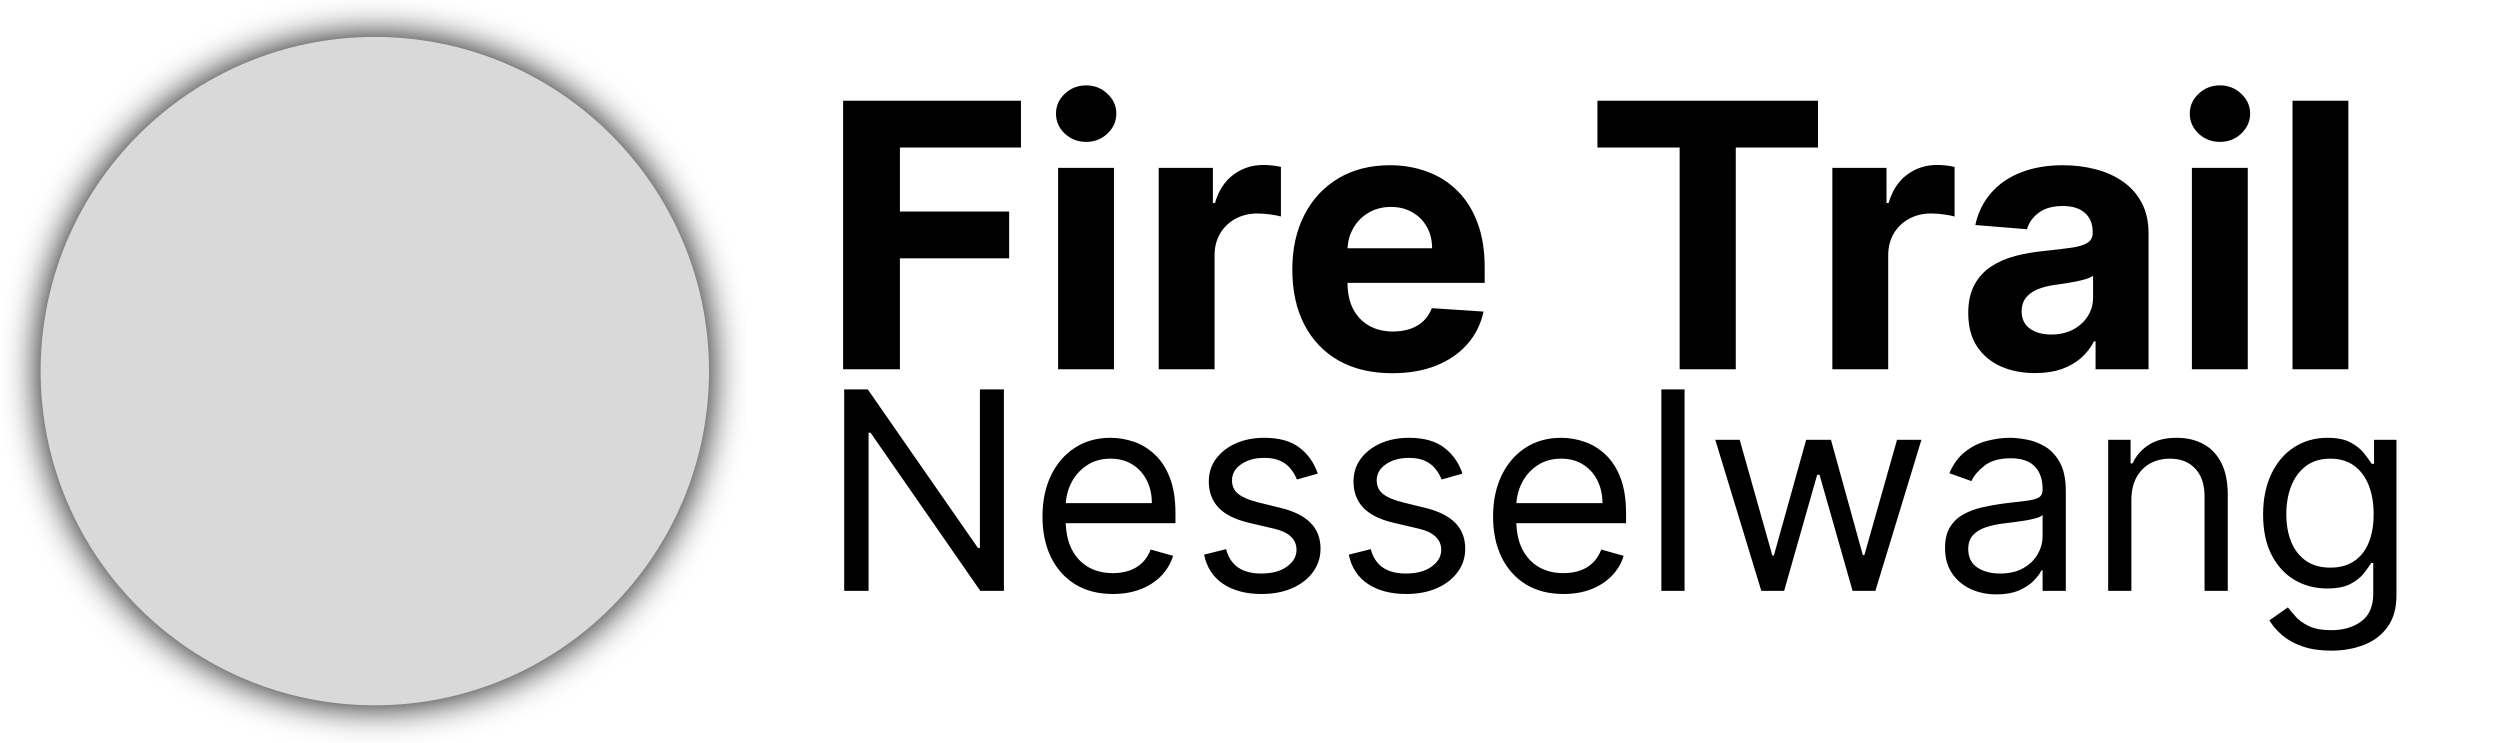
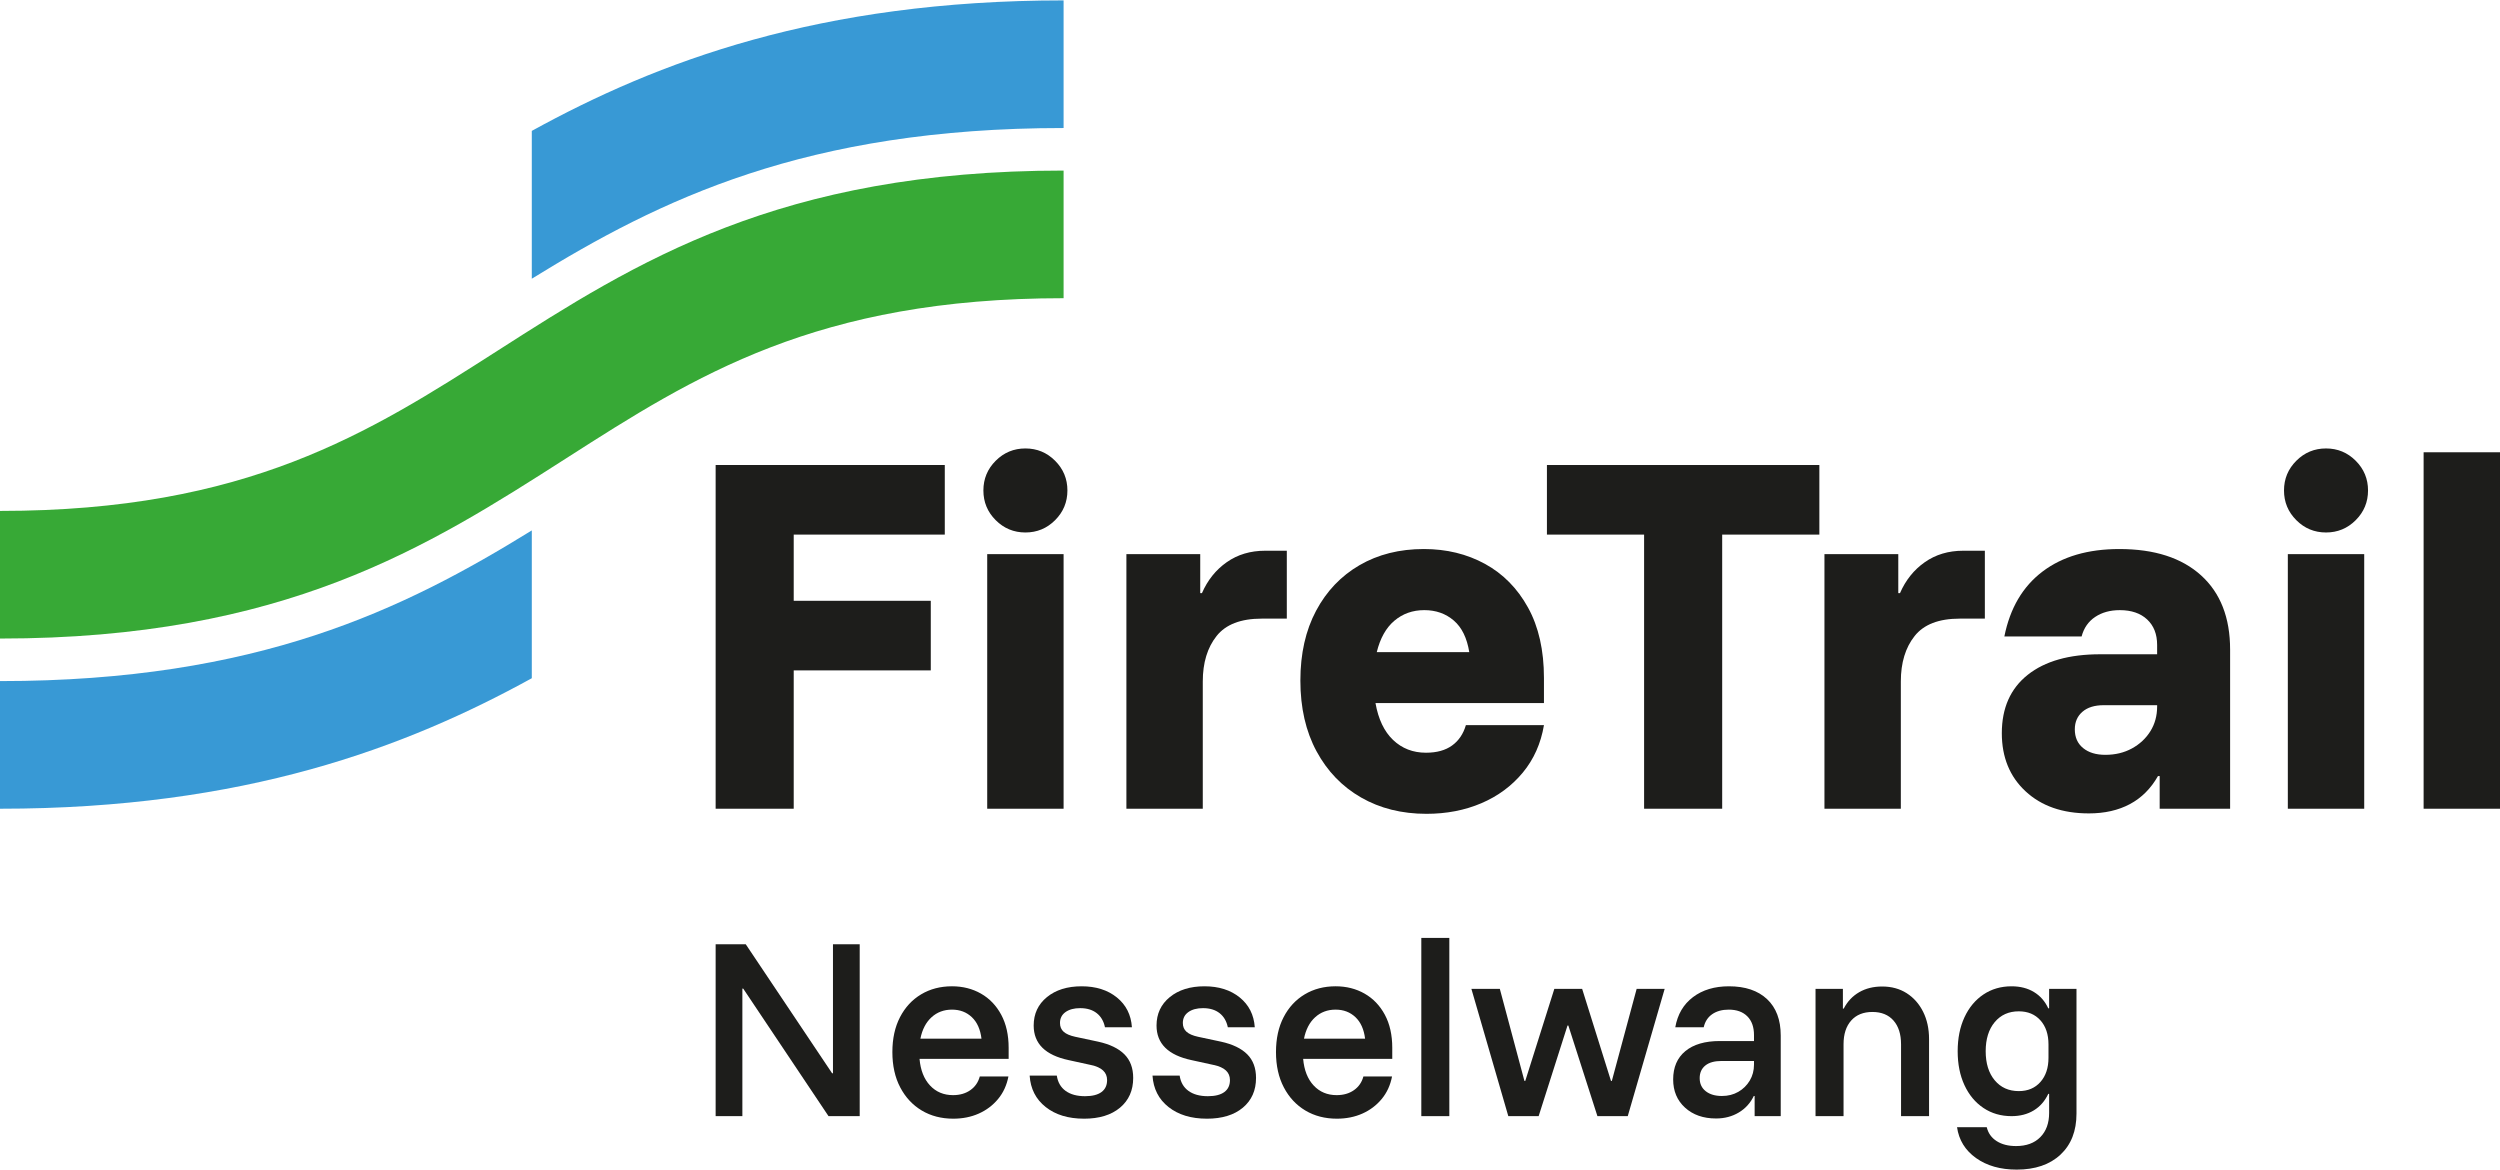
- <svg xmlns="http://www.w3.org/2000/svg" width="677" height="201" viewBox="0 0 677 201" fill="none">
-   <g filter="url(#filter0_f_11_57)">
-     <circle cx="101.5" cy="100.5" r="90.5" fill="black" />
-   </g>
-   <circle cx="101.5" cy="100.5" r="90.5" fill="#D9D9D9" />
-   <path d="M228.321 100V27.273H276.474V39.95H243.697V57.28H273.278V69.957H243.697V100H228.321ZM286.533 100V45.455H301.661V100H286.533ZM294.132 38.423C291.883 38.423 289.954 37.678 288.344 36.186C286.758 34.671 285.965 32.86 285.965 30.753C285.965 28.669 286.758 26.882 288.344 25.391C289.954 23.875 291.883 23.118 294.132 23.118C296.382 23.118 298.299 23.875 299.885 25.391C301.495 26.882 302.3 28.669 302.3 30.753C302.3 32.86 301.495 34.671 299.885 36.186C298.299 37.678 296.382 38.423 294.132 38.423ZM313.779 100V45.455H328.445V54.972H329.013C330.008 51.586 331.677 49.029 334.021 47.301C336.364 45.549 339.063 44.673 342.117 44.673C342.875 44.673 343.692 44.721 344.567 44.815C345.443 44.91 346.213 45.04 346.876 45.206V58.629C346.165 58.416 345.183 58.227 343.928 58.061C342.674 57.895 341.525 57.812 340.484 57.812C338.258 57.812 336.27 58.298 334.518 59.269C332.79 60.215 331.416 61.541 330.398 63.246C329.404 64.95 328.907 66.915 328.907 69.141V100H313.779ZM377.016 101.065C371.405 101.065 366.576 99.929 362.527 97.656C358.503 95.36 355.401 92.117 353.223 87.926C351.045 83.712 349.956 78.729 349.956 72.976C349.956 67.365 351.045 62.441 353.223 58.203C355.401 53.965 358.467 50.663 362.421 48.295C366.398 45.928 371.062 44.744 376.412 44.744C380.011 44.744 383.361 45.324 386.462 46.484C389.587 47.621 392.31 49.337 394.63 51.633C396.973 53.93 398.796 56.818 400.098 60.298C401.4 63.755 402.051 67.803 402.051 72.443V76.598H355.993V67.223H387.811C387.811 65.045 387.338 63.115 386.391 61.435C385.444 59.754 384.13 58.44 382.449 57.493C380.792 56.522 378.863 56.037 376.661 56.037C374.364 56.037 372.328 56.57 370.553 57.635C368.801 58.677 367.428 60.085 366.434 61.861C365.439 63.613 364.93 65.566 364.907 67.72V76.633C364.907 79.332 365.404 81.664 366.398 83.629C367.416 85.594 368.848 87.109 370.695 88.175C372.542 89.24 374.731 89.773 377.265 89.773C378.945 89.773 380.484 89.536 381.881 89.062C383.278 88.589 384.473 87.879 385.468 86.932C386.462 85.985 387.22 84.825 387.74 83.452L401.732 84.375C401.022 87.737 399.566 90.672 397.364 93.182C395.186 95.668 392.369 97.609 388.912 99.006C385.48 100.379 381.514 101.065 377.016 101.065ZM432.582 39.95V27.273H492.312V39.95H470.047V100H454.848V39.95H432.582ZM496.201 100V45.455H510.867V54.972H511.435C512.43 51.586 514.099 49.029 516.442 47.301C518.786 45.549 521.485 44.673 524.539 44.673C525.297 44.673 526.113 44.721 526.989 44.815C527.865 44.91 528.635 45.04 529.298 45.206V58.629C528.587 58.416 527.605 58.227 526.35 58.061C525.095 57.895 523.947 57.812 522.906 57.812C520.68 57.812 518.692 58.298 516.94 59.269C515.211 60.215 513.838 61.541 512.82 63.246C511.826 64.95 511.329 66.915 511.329 69.141V100H496.201ZM551.11 101.03C547.63 101.03 544.529 100.426 541.806 99.219C539.084 97.988 536.93 96.177 535.343 93.785C533.781 91.371 533 88.364 533 84.766C533 81.735 533.556 79.19 534.669 77.131C535.781 75.071 537.297 73.414 539.214 72.159C541.132 70.904 543.31 69.957 545.748 69.318C548.21 68.679 550.791 68.229 553.49 67.969C556.662 67.637 559.219 67.329 561.16 67.046C563.101 66.738 564.51 66.288 565.386 65.696C566.262 65.104 566.7 64.228 566.7 63.068V62.855C566.7 60.606 565.99 58.866 564.569 57.635C563.172 56.404 561.184 55.788 558.603 55.788C555.881 55.788 553.715 56.392 552.105 57.599C550.495 58.783 549.43 60.275 548.909 62.074L534.917 60.938C535.627 57.623 537.024 54.758 539.108 52.344C541.191 49.905 543.878 48.035 547.169 46.733C550.483 45.407 554.318 44.744 558.674 44.744C561.705 44.744 564.605 45.099 567.375 45.81C570.168 46.52 572.642 47.621 574.797 49.112C576.975 50.604 578.691 52.521 579.946 54.865C581.2 57.185 581.828 59.967 581.828 63.21V100H567.481V92.436H567.055C566.179 94.141 565.007 95.644 563.539 96.946C562.072 98.224 560.308 99.231 558.248 99.965C556.189 100.675 553.809 101.03 551.11 101.03ZM555.443 90.59C557.668 90.59 559.633 90.151 561.338 89.276C563.042 88.376 564.38 87.169 565.35 85.653C566.321 84.138 566.806 82.422 566.806 80.504V74.716C566.333 75.024 565.682 75.308 564.853 75.568C564.048 75.805 563.137 76.03 562.119 76.243C561.101 76.432 560.083 76.61 559.065 76.776C558.047 76.918 557.124 77.048 556.295 77.166C554.52 77.427 552.969 77.841 551.643 78.409C550.317 78.977 549.288 79.747 548.554 80.717C547.82 81.664 547.453 82.848 547.453 84.269C547.453 86.328 548.199 87.903 549.69 88.992C551.205 90.057 553.123 90.59 555.443 90.59ZM593.564 100V45.455H608.692V100H593.564ZM601.164 38.423C598.915 38.423 596.985 37.678 595.375 36.186C593.789 34.671 592.996 32.86 592.996 30.753C592.996 28.669 593.789 26.882 595.375 25.391C596.985 23.875 598.915 23.118 601.164 23.118C603.413 23.118 605.33 23.875 606.917 25.391C608.526 26.882 609.331 28.669 609.331 30.753C609.331 32.86 608.526 34.671 606.917 36.186C605.33 37.678 603.413 38.423 601.164 38.423ZM635.938 27.273V100H620.81V27.273H635.938ZM271.858 105.455V160H265.466L235.743 117.173H235.21V160H228.605V105.455H234.997L264.827 148.388H265.359V105.455H271.858ZM301.375 160.852C297.433 160.852 294.033 159.982 291.174 158.242C288.333 156.484 286.14 154.034 284.595 150.891C283.068 147.731 282.305 144.055 282.305 139.865C282.305 135.675 283.068 131.982 284.595 128.786C286.14 125.572 288.289 123.068 291.041 121.275C293.811 119.464 297.042 118.558 300.735 118.558C302.866 118.558 304.97 118.913 307.047 119.624C309.125 120.334 311.016 121.488 312.72 123.086C314.425 124.666 315.783 126.761 316.795 129.371C317.807 131.982 318.313 135.195 318.313 139.013V141.676H286.779V136.243H311.921C311.921 133.935 311.46 131.875 310.536 130.064C309.631 128.253 308.335 126.824 306.648 125.776C304.979 124.728 303.008 124.205 300.735 124.205C298.232 124.205 296.066 124.826 294.237 126.069C292.426 127.294 291.032 128.892 290.055 130.863C289.079 132.834 288.59 134.947 288.59 137.202V140.824C288.59 143.913 289.123 146.532 290.188 148.681C291.272 150.811 292.772 152.436 294.69 153.555C296.607 154.656 298.835 155.206 301.375 155.206C303.026 155.206 304.517 154.975 305.849 154.513C307.198 154.034 308.361 153.324 309.338 152.383C310.315 151.424 311.069 150.234 311.602 148.814L317.674 150.518C317.035 152.578 315.961 154.389 314.452 155.952C312.942 157.496 311.078 158.704 308.859 159.574C306.639 160.426 304.144 160.852 301.375 160.852ZM356.852 128.253L351.206 129.851C350.851 128.91 350.327 127.995 349.635 127.108C348.96 126.202 348.036 125.456 346.865 124.87C345.693 124.284 344.192 123.991 342.364 123.991C339.86 123.991 337.774 124.569 336.105 125.723C334.453 126.859 333.628 128.306 333.628 130.064C333.628 131.626 334.196 132.86 335.332 133.766C336.469 134.672 338.244 135.426 340.659 136.03L346.731 137.521C350.389 138.409 353.115 139.767 354.908 141.596C356.701 143.407 357.598 145.742 357.598 148.601C357.598 150.945 356.923 153.04 355.574 154.886C354.242 156.733 352.378 158.189 349.981 159.254C347.584 160.32 344.796 160.852 341.618 160.852C337.445 160.852 333.992 159.947 331.257 158.136C328.523 156.325 326.792 153.679 326.064 150.199L332.03 148.707C332.598 150.909 333.672 152.56 335.252 153.661C336.85 154.762 338.937 155.312 341.511 155.312C344.441 155.312 346.767 154.691 348.489 153.448C350.229 152.187 351.099 150.678 351.099 148.92C351.099 147.5 350.602 146.31 349.608 145.352C348.614 144.375 347.087 143.647 345.027 143.168L338.209 141.57C334.462 140.682 331.71 139.306 329.952 137.441C328.212 135.559 327.342 133.207 327.342 130.384C327.342 128.075 327.99 126.033 329.286 124.258C330.6 122.482 332.385 121.088 334.64 120.076C336.913 119.064 339.487 118.558 342.364 118.558C346.412 118.558 349.59 119.446 351.898 121.222C354.224 122.997 355.876 125.341 356.852 128.253ZM396.037 128.253L390.39 129.851C390.035 128.91 389.512 127.995 388.819 127.108C388.144 126.202 387.221 125.456 386.049 124.87C384.877 124.284 383.377 123.991 381.548 123.991C379.045 123.991 376.958 124.569 375.289 125.723C373.638 126.859 372.812 128.306 372.812 130.064C372.812 131.626 373.381 132.86 374.517 133.766C375.653 134.672 377.429 135.426 379.844 136.03L385.916 137.521C389.574 138.409 392.299 139.767 394.093 141.596C395.886 143.407 396.782 145.742 396.782 148.601C396.782 150.945 396.108 153.04 394.758 154.886C393.427 156.733 391.562 158.189 389.165 159.254C386.768 160.32 383.981 160.852 380.802 160.852C376.63 160.852 373.176 159.947 370.442 158.136C367.708 156.325 365.976 153.679 365.248 150.199L371.214 148.707C371.782 150.909 372.857 152.56 374.437 153.661C376.035 154.762 378.121 155.312 380.696 155.312C383.626 155.312 385.952 154.691 387.674 153.448C389.414 152.187 390.284 150.678 390.284 148.92C390.284 147.5 389.787 146.31 388.792 145.352C387.798 144.375 386.271 143.647 384.211 143.168L377.393 141.57C373.647 140.682 370.895 139.306 369.137 137.441C367.397 135.559 366.527 133.207 366.527 130.384C366.527 128.075 367.175 126.033 368.471 124.258C369.785 122.482 371.569 121.088 373.824 120.076C376.097 119.064 378.672 118.558 381.548 118.558C385.596 118.558 388.775 119.446 391.083 121.222C393.409 122.997 395.06 125.341 396.037 128.253ZM423.396 160.852C419.454 160.852 416.054 159.982 413.195 158.242C410.354 156.484 408.162 154.034 406.617 150.891C405.09 147.731 404.326 144.055 404.326 139.865C404.326 135.675 405.09 131.982 406.617 128.786C408.162 125.572 410.31 123.068 413.062 121.275C415.832 119.464 419.064 118.558 422.757 118.558C424.888 118.558 426.992 118.913 429.069 119.624C431.146 120.334 433.037 121.488 434.742 123.086C436.446 124.666 437.805 126.761 438.817 129.371C439.829 131.982 440.335 135.195 440.335 139.013V141.676H408.801V136.243H433.943C433.943 133.935 433.481 131.875 432.558 130.064C431.652 128.253 430.356 126.824 428.669 125.776C427 124.728 425.03 124.205 422.757 124.205C420.253 124.205 418.087 124.826 416.258 126.069C414.447 127.294 413.053 128.892 412.077 130.863C411.1 132.834 410.612 134.947 410.612 137.202V140.824C410.612 143.913 411.145 146.532 412.21 148.681C413.293 150.811 414.793 152.436 416.711 153.555C418.629 154.656 420.857 155.206 423.396 155.206C425.047 155.206 426.539 154.975 427.87 154.513C429.22 154.034 430.383 153.324 431.359 152.383C432.336 151.424 433.091 150.234 433.623 148.814L439.696 150.518C439.057 152.578 437.982 154.389 436.473 155.952C434.964 157.496 433.1 158.704 430.88 159.574C428.661 160.426 426.166 160.852 423.396 160.852ZM456.182 105.455V160H449.896V105.455H456.182ZM476.963 160L464.498 119.091H471.103L479.946 150.412H480.372L489.108 119.091H495.819L504.449 150.305H504.875L513.717 119.091H520.322L507.858 160H501.679L492.73 128.572H492.091L483.142 160H476.963ZM540.67 160.959C538.078 160.959 535.725 160.471 533.612 159.494C531.499 158.5 529.821 157.07 528.578 155.206C527.336 153.324 526.714 151.051 526.714 148.388C526.714 146.044 527.176 144.144 528.099 142.688C529.022 141.214 530.256 140.06 531.801 139.226C533.346 138.391 535.05 137.77 536.915 137.362C538.797 136.935 540.688 136.598 542.588 136.349C545.074 136.03 547.089 135.79 548.634 135.63C550.196 135.453 551.332 135.16 552.043 134.751C552.771 134.343 553.135 133.633 553.135 132.621V132.408C553.135 129.78 552.415 127.738 550.977 126.282C549.557 124.826 547.4 124.098 544.505 124.098C541.505 124.098 539.152 124.755 537.447 126.069C535.743 127.383 534.544 128.786 533.852 130.277L527.886 128.146C528.951 125.661 530.372 123.725 532.147 122.34C533.941 120.937 535.894 119.961 538.007 119.411C540.137 118.842 542.233 118.558 544.292 118.558C545.606 118.558 547.115 118.718 548.82 119.038C550.542 119.339 552.202 119.97 553.8 120.929C555.416 121.887 556.757 123.335 557.822 125.27C558.887 127.205 559.42 129.798 559.42 133.047V160H553.135V154.46H552.815C552.389 155.348 551.679 156.298 550.684 157.31C549.69 158.322 548.367 159.183 546.716 159.893C545.065 160.604 543.049 160.959 540.67 160.959ZM541.629 155.312C544.115 155.312 546.21 154.824 547.914 153.848C549.637 152.871 550.933 151.61 551.803 150.066C552.691 148.521 553.135 146.896 553.135 145.192V139.439C552.868 139.759 552.282 140.051 551.377 140.318C550.489 140.566 549.459 140.788 548.287 140.984C547.133 141.161 546.006 141.321 544.905 141.463C543.822 141.587 542.943 141.694 542.268 141.783C540.635 141.996 539.108 142.342 537.687 142.821C536.284 143.283 535.148 143.984 534.278 144.925C533.426 145.849 533 147.109 533 148.707C533 150.891 533.808 152.543 535.423 153.661C537.057 154.762 539.125 155.312 541.629 155.312ZM577.178 135.391V160H570.892V119.091H576.965V125.483H577.498C578.456 123.406 579.912 121.737 581.866 120.476C583.819 119.197 586.34 118.558 589.429 118.558C592.199 118.558 594.623 119.126 596.7 120.263C598.778 121.381 600.394 123.086 601.548 125.376C602.702 127.649 603.279 130.526 603.279 134.006V160H596.993V134.432C596.993 131.218 596.159 128.714 594.49 126.921C592.821 125.11 590.53 124.205 587.618 124.205C585.612 124.205 583.819 124.64 582.238 125.51C580.676 126.38 579.442 127.649 578.536 129.318C577.631 130.987 577.178 133.011 577.178 135.391ZM631.277 176.193C628.241 176.193 625.631 175.803 623.447 175.021C621.263 174.258 619.443 173.246 617.987 171.985C616.549 170.742 615.404 169.411 614.551 167.99L619.559 164.474C620.127 165.22 620.846 166.072 621.716 167.031C622.586 168.008 623.776 168.851 625.285 169.561C626.812 170.289 628.809 170.653 631.277 170.653C634.58 170.653 637.305 169.854 639.454 168.256C641.602 166.658 642.676 164.155 642.676 160.746V152.436H642.144C641.682 153.182 641.025 154.105 640.173 155.206C639.338 156.289 638.131 157.257 636.551 158.109C634.988 158.944 632.875 159.361 630.212 159.361C626.909 159.361 623.944 158.58 621.316 157.017C618.706 155.455 616.638 153.182 615.111 150.199C613.602 147.216 612.847 143.594 612.847 139.332C612.847 135.142 613.584 131.493 615.058 128.386C616.531 125.261 618.582 122.846 621.21 121.142C623.838 119.419 626.874 118.558 630.319 118.558C632.982 118.558 635.095 119.002 636.657 119.89C638.238 120.76 639.445 121.754 640.279 122.873C641.132 123.974 641.789 124.879 642.25 125.589H642.89V119.091H648.962V161.172C648.962 164.688 648.163 167.546 646.565 169.748C644.985 171.967 642.854 173.592 640.173 174.622C637.51 175.669 634.544 176.193 631.277 176.193ZM631.064 153.714C633.586 153.714 635.716 153.137 637.456 151.983C639.196 150.829 640.519 149.169 641.425 147.003C642.33 144.837 642.783 142.244 642.783 139.226C642.783 136.278 642.339 133.677 641.451 131.422C640.564 129.167 639.25 127.401 637.51 126.122C635.77 124.844 633.621 124.205 631.064 124.205C628.401 124.205 626.181 124.879 624.406 126.229C622.648 127.578 621.325 129.389 620.438 131.662C619.567 133.935 619.132 136.456 619.132 139.226C619.132 142.067 619.576 144.579 620.464 146.763C621.37 148.929 622.701 150.634 624.459 151.877C626.235 153.102 628.436 153.714 631.064 153.714Z" fill="black" />
-   <defs>
-     <filter id="filter0_f_11_57" x="1" y="0" width="201" height="201" filterUnits="userSpaceOnUse" color-interpolation-filters="sRGB">
-       <feFlood flood-opacity="0" result="BackgroundImageFix" />
-       <feBlend mode="normal" in="SourceGraphic" in2="BackgroundImageFix" result="shape" />
-       <feGaussianBlur stdDeviation="5" result="effect1_foregroundBlur_11_57" />
-     </filter>
-   </defs>
+ <svg xmlns="http://www.w3.org/2000/svg" id="Ebene_1" viewBox="0 0 500 234">
+   <path d="M158.743,161.745h-15.616v-68.744h45.83v13.918h-30.214v13.24h27.413v13.919h-27.413v27.666Z" fill="#1d1d1b" />
+   <path d="M205.081,106.496c-2.32,0-4.3-.82-5.941-2.462-1.642-1.64-2.461-3.62-2.461-5.941s.819-4.299,2.461-5.941,3.62-2.462,5.941-2.462,4.3.821,5.941,2.462c1.64,1.642,2.461,3.621,2.461,5.941s-.821,4.3-2.461,5.941c-1.642,1.642-3.621,2.462-5.941,2.462ZM197.442,161.745v-50.922h15.277v50.922h-15.277Z" fill="#1d1d1b" />
+   <path d="M225.28,161.745v-50.922h14.766v7.809h.341c1.131-2.602,2.785-4.668,4.965-6.195,2.176-1.528,4.737-2.292,7.681-2.292h4.329v13.58h-5.008c-4.19,0-7.201,1.16-9.041,3.48-1.837,2.32-2.757,5.347-2.757,9.08v25.461h-15.276Z" fill="#1d1d1b" />
+   <path d="M285.282,162.764c-4.922,0-9.279-1.089-13.07-3.267-3.791-2.178-6.762-5.262-8.911-9.252-2.151-3.988-3.225-8.699-3.225-14.13,0-5.374,1.047-10.028,3.14-13.961,2.092-3.931,4.993-6.972,8.699-9.123,3.706-2.151,7.991-3.225,12.858-3.225,4.525,0,8.599.99,12.221,2.969,3.62,1.982,6.493,4.896,8.614,8.742,2.122,3.849,3.183,8.543,3.183,14.088v5.008h-33.693c.566,3.225,1.74,5.686,3.522,7.385,1.783,1.696,3.975,2.546,6.578,2.546,2.15,0,3.89-.481,5.219-1.443,1.329-.961,2.25-2.32,2.759-4.074h15.616c-.623,3.679-2.036,6.846-4.243,9.506-2.207,2.66-4.965,4.697-8.275,6.11-3.311,1.414-6.974,2.122-10.991,2.122ZM275.353,130.428h18.501c-.454-2.828-1.484-4.936-3.097-6.323-1.614-1.385-3.579-2.079-5.899-2.079s-4.315.709-5.984,2.121c-1.67,1.415-2.843,3.51-3.522,6.281Z" fill="#1d1d1b" />
+   <path d="M344.437,161.745h-15.617v-54.825h-19.435v-13.918h54.487v13.918h-19.435v54.825Z" fill="#1d1d1b" />
+   <path d="M364.89,161.745v-50.922h14.767v7.809h.339c1.131-2.602,2.786-4.668,4.965-6.195,2.177-1.528,4.738-2.292,7.681-2.292h4.329v13.58h-5.008c-4.188,0-7.201,1.16-9.039,3.48-1.839,2.32-2.757,5.347-2.757,9.08v25.461h-15.277Z" fill="#1d1d1b" />
+   <path d="M417.762,162.68c-5.261,0-9.477-1.472-12.645-4.413-3.17-2.941-4.753-6.818-4.753-11.628,0-5.035,1.724-8.925,5.177-11.67,3.45-2.743,8.288-4.115,14.512-4.115h11.373v-1.867c0-2.151-.665-3.848-1.994-5.092-1.33-1.244-3.155-1.867-5.474-1.867-1.924,0-3.564.453-4.923,1.358-1.358.905-2.264,2.207-2.715,3.904h-15.447c1.131-5.657,3.677-9.985,7.638-12.984,3.96-2.999,9.082-4.498,15.361-4.498,7.015,0,12.462,1.753,16.338,5.261,3.875,3.508,5.813,8.459,5.813,14.851v31.826h-14.088v-6.534h-.339c-1.415,2.49-3.282,4.357-5.602,5.602-2.321,1.243-5.064,1.867-8.233,1.867ZM421.073,150.966c1.979,0,3.747-.423,5.304-1.273,1.556-.848,2.786-1.994,3.692-3.436.904-1.442,1.358-3.098,1.358-4.965v-.254h-10.693c-1.811,0-3.226.438-4.244,1.315s-1.528,2.051-1.528,3.521c0,1.586.552,2.831,1.656,3.735,1.103.906,2.588,1.358,4.456,1.358Z" fill="#1d1d1b" />
+   <path d="M465.204,106.496c-2.321,0-4.301-.82-5.941-2.462-1.642-1.64-2.462-3.62-2.462-5.941s.819-4.299,2.462-5.941c1.64-1.64,3.62-2.462,5.941-2.462s4.299.821,5.94,2.462c1.641,1.642,2.462,3.621,2.462,5.941s-.821,4.3-2.462,5.941c-1.641,1.642-3.621,2.462-5.94,2.462ZM457.566,161.745v-50.922h15.277v50.922h-15.277Z" fill="#1d1d1b" />
+   <path d="M484.723,161.745v-71.29h15.277v71.29h-15.277Z" fill="#1d1d1b" />
+   <path d="M171.941,223.228h-6.238l-17.059-25.503h-.17v25.503h-5.347v-34.372h6.026l17.271,25.8h.17v-25.8h5.347v34.372Z" fill="#1d1d1b" />
+   <path d="M190.654,223.737c-2.376,0-4.477-.545-6.301-1.634-1.825-1.089-3.261-2.632-4.308-4.626s-1.57-4.349-1.57-7.065c0-2.688.509-5.014,1.527-6.981,1.019-1.966,2.425-3.486,4.223-4.561,1.796-1.075,3.854-1.612,6.174-1.612,2.15,0,4.08.487,5.792,1.463,1.711.976,3.062,2.384,4.052,4.223s1.486,4.045,1.486,6.619v2.207h-17.823c.198,2.264.898,4.039,2.1,5.326,1.202,1.288,2.737,1.931,4.604,1.931,1.358,0,2.51-.332,3.459-.997.947-.664,1.576-1.576,1.888-2.738h5.729c-.339,1.755-1.032,3.261-2.079,4.52-1.047,1.258-2.333,2.228-3.861,2.907-1.527.679-3.225,1.018-5.092,1.018ZM184.077,207.74h12.221c-.227-1.867-.87-3.303-1.931-4.308-1.06-1.003-2.383-1.507-3.967-1.507-1.613,0-2.978.51-4.095,1.528-1.118,1.018-1.86,2.448-2.228,4.287Z" fill="#1d1d1b" />
+   <path d="M216.793,223.737c-3.14,0-5.693-.778-7.659-2.333-1.967-1.556-3.034-3.65-3.204-6.281h5.432c.198,1.33.785,2.348,1.761,3.055.976.707,2.27,1.062,3.883,1.062,1.443,0,2.539-.276,3.289-.828.749-.552,1.124-1.35,1.124-2.397,0-1.556-1.075-2.561-3.225-3.014l-4.456-.976c-4.668-.99-7.002-3.296-7.002-6.917,0-2.347.884-4.243,2.652-5.686,1.767-1.442,4.08-2.163,6.938-2.163s5.205.742,7.044,2.228c1.839,1.484,2.843,3.472,3.013,5.961h-5.389c-.254-1.216-.806-2.157-1.655-2.821-.848-.665-1.952-.998-3.31-.998-1.216,0-2.192.262-2.928.786-.736.523-1.103,1.252-1.103,2.186,0,.736.247,1.323.743,1.76.494.439,1.266.772,2.312.997l4.583.976c2.319.51,4.067,1.351,5.241,2.525,1.174,1.175,1.761,2.752,1.761,4.732,0,2.49-.877,4.471-2.631,5.941s-4.159,2.207-7.214,2.207Z" fill="#1d1d1b" />
+   <path d="M241.364,223.737c-3.142,0-5.694-.778-7.661-2.333-1.967-1.556-3.033-3.65-3.203-6.281h5.431c.198,1.33.786,2.348,1.762,3.055.976.707,2.27,1.062,3.883,1.062,1.442,0,2.539-.276,3.29-.828.748-.552,1.124-1.35,1.124-2.397,0-1.556-1.077-2.561-3.225-3.014l-4.456-.976c-4.668-.99-7.002-3.296-7.002-6.917,0-2.347.884-4.243,2.652-5.686,1.768-1.442,4.08-2.163,6.938-2.163s5.204.742,7.044,2.228c1.837,1.484,2.842,3.472,3.014,5.961h-5.391c-.254-1.216-.806-2.157-1.653-2.821-.85-.665-1.954-.998-3.311-.998-1.217,0-2.193.262-2.928.786-.736.523-1.104,1.252-1.104,2.186,0,.736.247,1.323.743,1.76.494.439,1.266.772,2.312.997l4.582.976c2.32.51,4.065,1.351,5.241,2.525,1.174,1.175,1.76,2.752,1.76,4.732,0,2.49-.878,4.471-2.631,5.941-1.755,1.471-4.16,2.207-7.213,2.207Z" fill="#1d1d1b" />
+   <path d="M267.375,223.737c-2.376,0-4.477-.545-6.302-1.634-1.824-1.089-3.261-2.632-4.306-4.626-1.047-1.994-1.57-4.349-1.57-7.065,0-2.688.508-5.014,1.528-6.981,1.018-1.966,2.425-3.486,4.222-4.561,1.796-1.075,3.854-1.612,6.174-1.612,2.15,0,4.08.487,5.792,1.463s3.062,2.384,4.053,4.223c.99,1.839,1.486,4.045,1.486,6.619v2.207h-17.823c.198,2.264.898,4.039,2.1,5.326,1.202,1.288,2.738,1.931,4.605,1.931,1.358,0,2.51-.332,3.459-.997.947-.664,1.576-1.576,1.888-2.738h5.729c-.339,1.755-1.033,3.261-2.08,4.52-1.047,1.258-2.333,2.228-3.861,2.907s-3.225,1.018-5.092,1.018ZM260.797,207.74h12.222c-.228-1.867-.87-3.303-1.931-4.308-1.062-1.003-2.384-1.507-3.968-1.507-1.612,0-2.977.51-4.095,1.528s-1.86,2.448-2.228,4.287Z" fill="#1d1d1b" />
+   <path d="M284.263,223.228v-35.645h5.602v35.645h-5.602Z" fill="#1d1d1b" />
+   <path d="M301.662,223.228l-7.385-25.461h5.686l4.923,18.417h.169l5.814-18.417h5.558l5.771,18.417h.17l4.964-18.417h5.602l-7.383,25.461h-6.068l-5.814-18.12h-.169l-5.771,18.12h-6.068Z" fill="#1d1d1b" />
+   <path d="M343.205,223.695c-2.546,0-4.612-.722-6.196-2.164-1.585-1.443-2.376-3.324-2.376-5.644,0-2.433.812-4.321,2.439-5.665,1.627-1.343,3.926-2.015,6.896-2.015h6.831v-1.189c0-1.612-.445-2.864-1.336-3.754-.891-.891-2.128-1.338-3.712-1.338-1.33,0-2.434.305-3.311.913-.876.609-1.442,1.479-1.697,2.609h-5.686c.453-2.573,1.634-4.582,3.543-6.026,1.91-1.442,4.308-2.163,7.193-2.163,3.252,0,5.792.855,7.617,2.567,1.824,1.712,2.736,4.137,2.736,7.278v16.124h-5.219v-4.03h-.17c-.679,1.415-1.683,2.517-3.012,3.309-1.33.792-2.843,1.189-4.54,1.189ZM344.392,219.197c1.216,0,2.306-.276,3.268-.828.961-.552,1.724-1.3,2.291-2.249.566-.947.848-2.015.848-3.204v-.721h-6.492c-1.415,0-2.498.303-3.246.911-.75.609-1.125,1.451-1.125,2.525,0,1.104.404,1.974,1.21,2.611.807.637,1.888.955,3.246.955Z" fill="#1d1d1b" />
+   <path d="M363.106,223.228v-25.461h5.474v3.947h.17c.735-1.415,1.76-2.504,3.077-3.268,1.315-.763,2.849-1.145,4.604-1.145,1.867,0,3.501.445,4.901,1.336,1.401.891,2.496,2.13,3.29,3.713.792,1.584,1.189,3.409,1.189,5.474v15.403h-5.602v-14.385c0-2.008-.502-3.585-1.507-4.732-1.005-1.145-2.412-1.718-4.222-1.718s-3.225.573-4.243,1.718c-1.019,1.146-1.528,2.724-1.528,4.732v14.385h-5.602Z" fill="#1d1d1b" />
+   <path d="M403.332,233.922c-3.253,0-5.961-.771-8.126-2.312-2.164-1.543-3.431-3.6-3.798-6.175h5.941c.282,1.189.94,2.115,1.973,2.78,1.032.664,2.326.997,3.883.997,2.065,0,3.685-.594,4.858-1.783,1.174-1.187,1.762-2.8,1.762-4.837v-3.819h-.17c-.679,1.443-1.648,2.546-2.907,3.311-1.259.763-2.736,1.145-4.435,1.145-2.121,0-3.996-.545-5.622-1.634-1.627-1.089-2.893-2.609-3.798-4.561-.906-1.952-1.359-4.216-1.359-6.79s.453-4.837,1.359-6.789c.905-1.952,2.171-3.472,3.798-4.561,1.626-1.089,3.501-1.634,5.622-1.634,1.726,0,3.217.382,4.477,1.145,1.259.765,2.214,1.854,2.864,3.268h.17v-3.905h5.474v24.952c0,3.48-1.068,6.216-3.204,8.21-2.136,1.995-5.057,2.992-8.763,2.992ZM403.757,218.221c1.81,0,3.252-.609,4.328-1.825s1.612-2.828,1.612-4.837v-2.674c0-2.008-.537-3.613-1.612-4.816-1.075-1.202-2.517-1.804-4.328-1.804-2.009,0-3.614.722-4.816,2.164-1.203,1.443-1.804,3.382-1.804,5.813s.6,4.371,1.804,5.814c1.202,1.442,2.807,2.164,4.816,2.164Z" fill="#1d1d1b" />
+   <path d="M106.359,55.742c25.595-15.806,54.779-30.137,106.36-30.137V.078c-48.907,0-81.237,12.282-106.36,26.1v29.563Z" fill="#3899d5" />
+   <path d="M106.36,135.645C81.237,149.463,48.907,161.745,0,161.745v-25.526c51.581,0,80.764-14.33,106.36-30.137v29.563Z" fill="#3899d5" />
+   <path d="M0,127.71c56.915,0,85.549-18.326,113.24-36.048,25.73-16.467,50.035-32.022,99.479-32.022v-25.526c-56.915,0-85.549,18.326-113.24,36.048C73.749,86.628,49.445,102.184,0,102.184v25.526Z" fill="#37a936" />
</svg>
